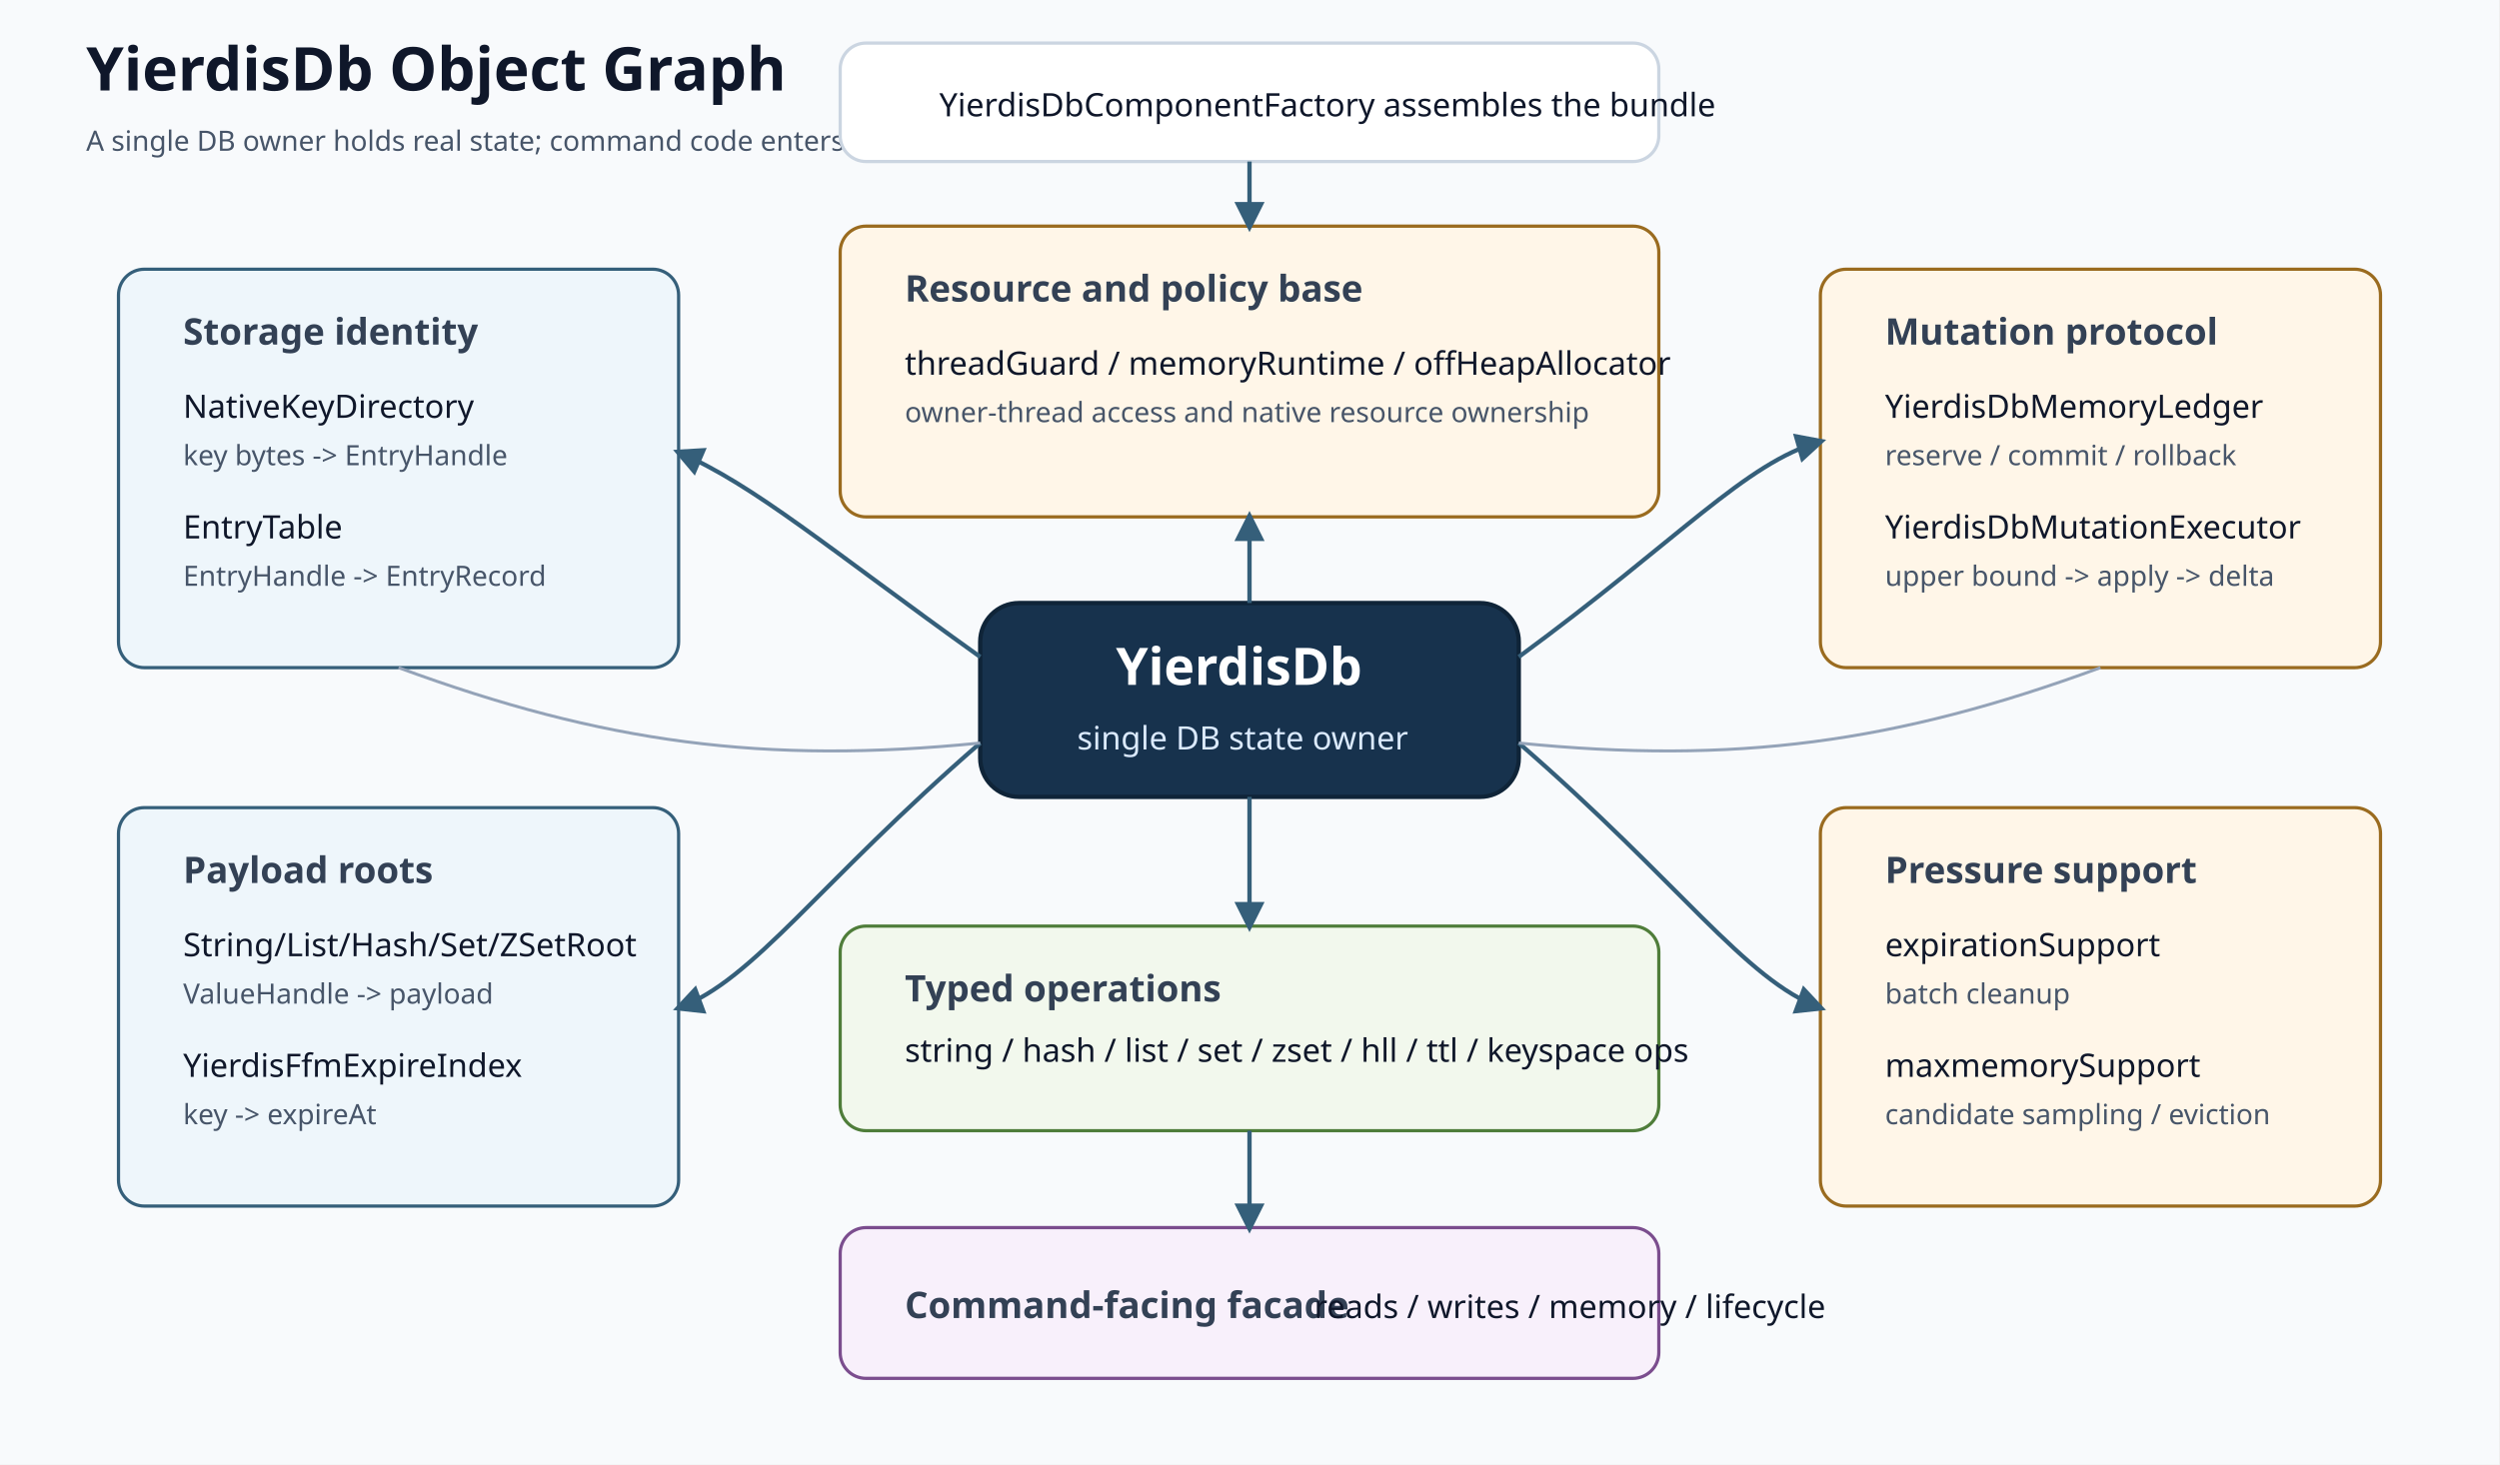
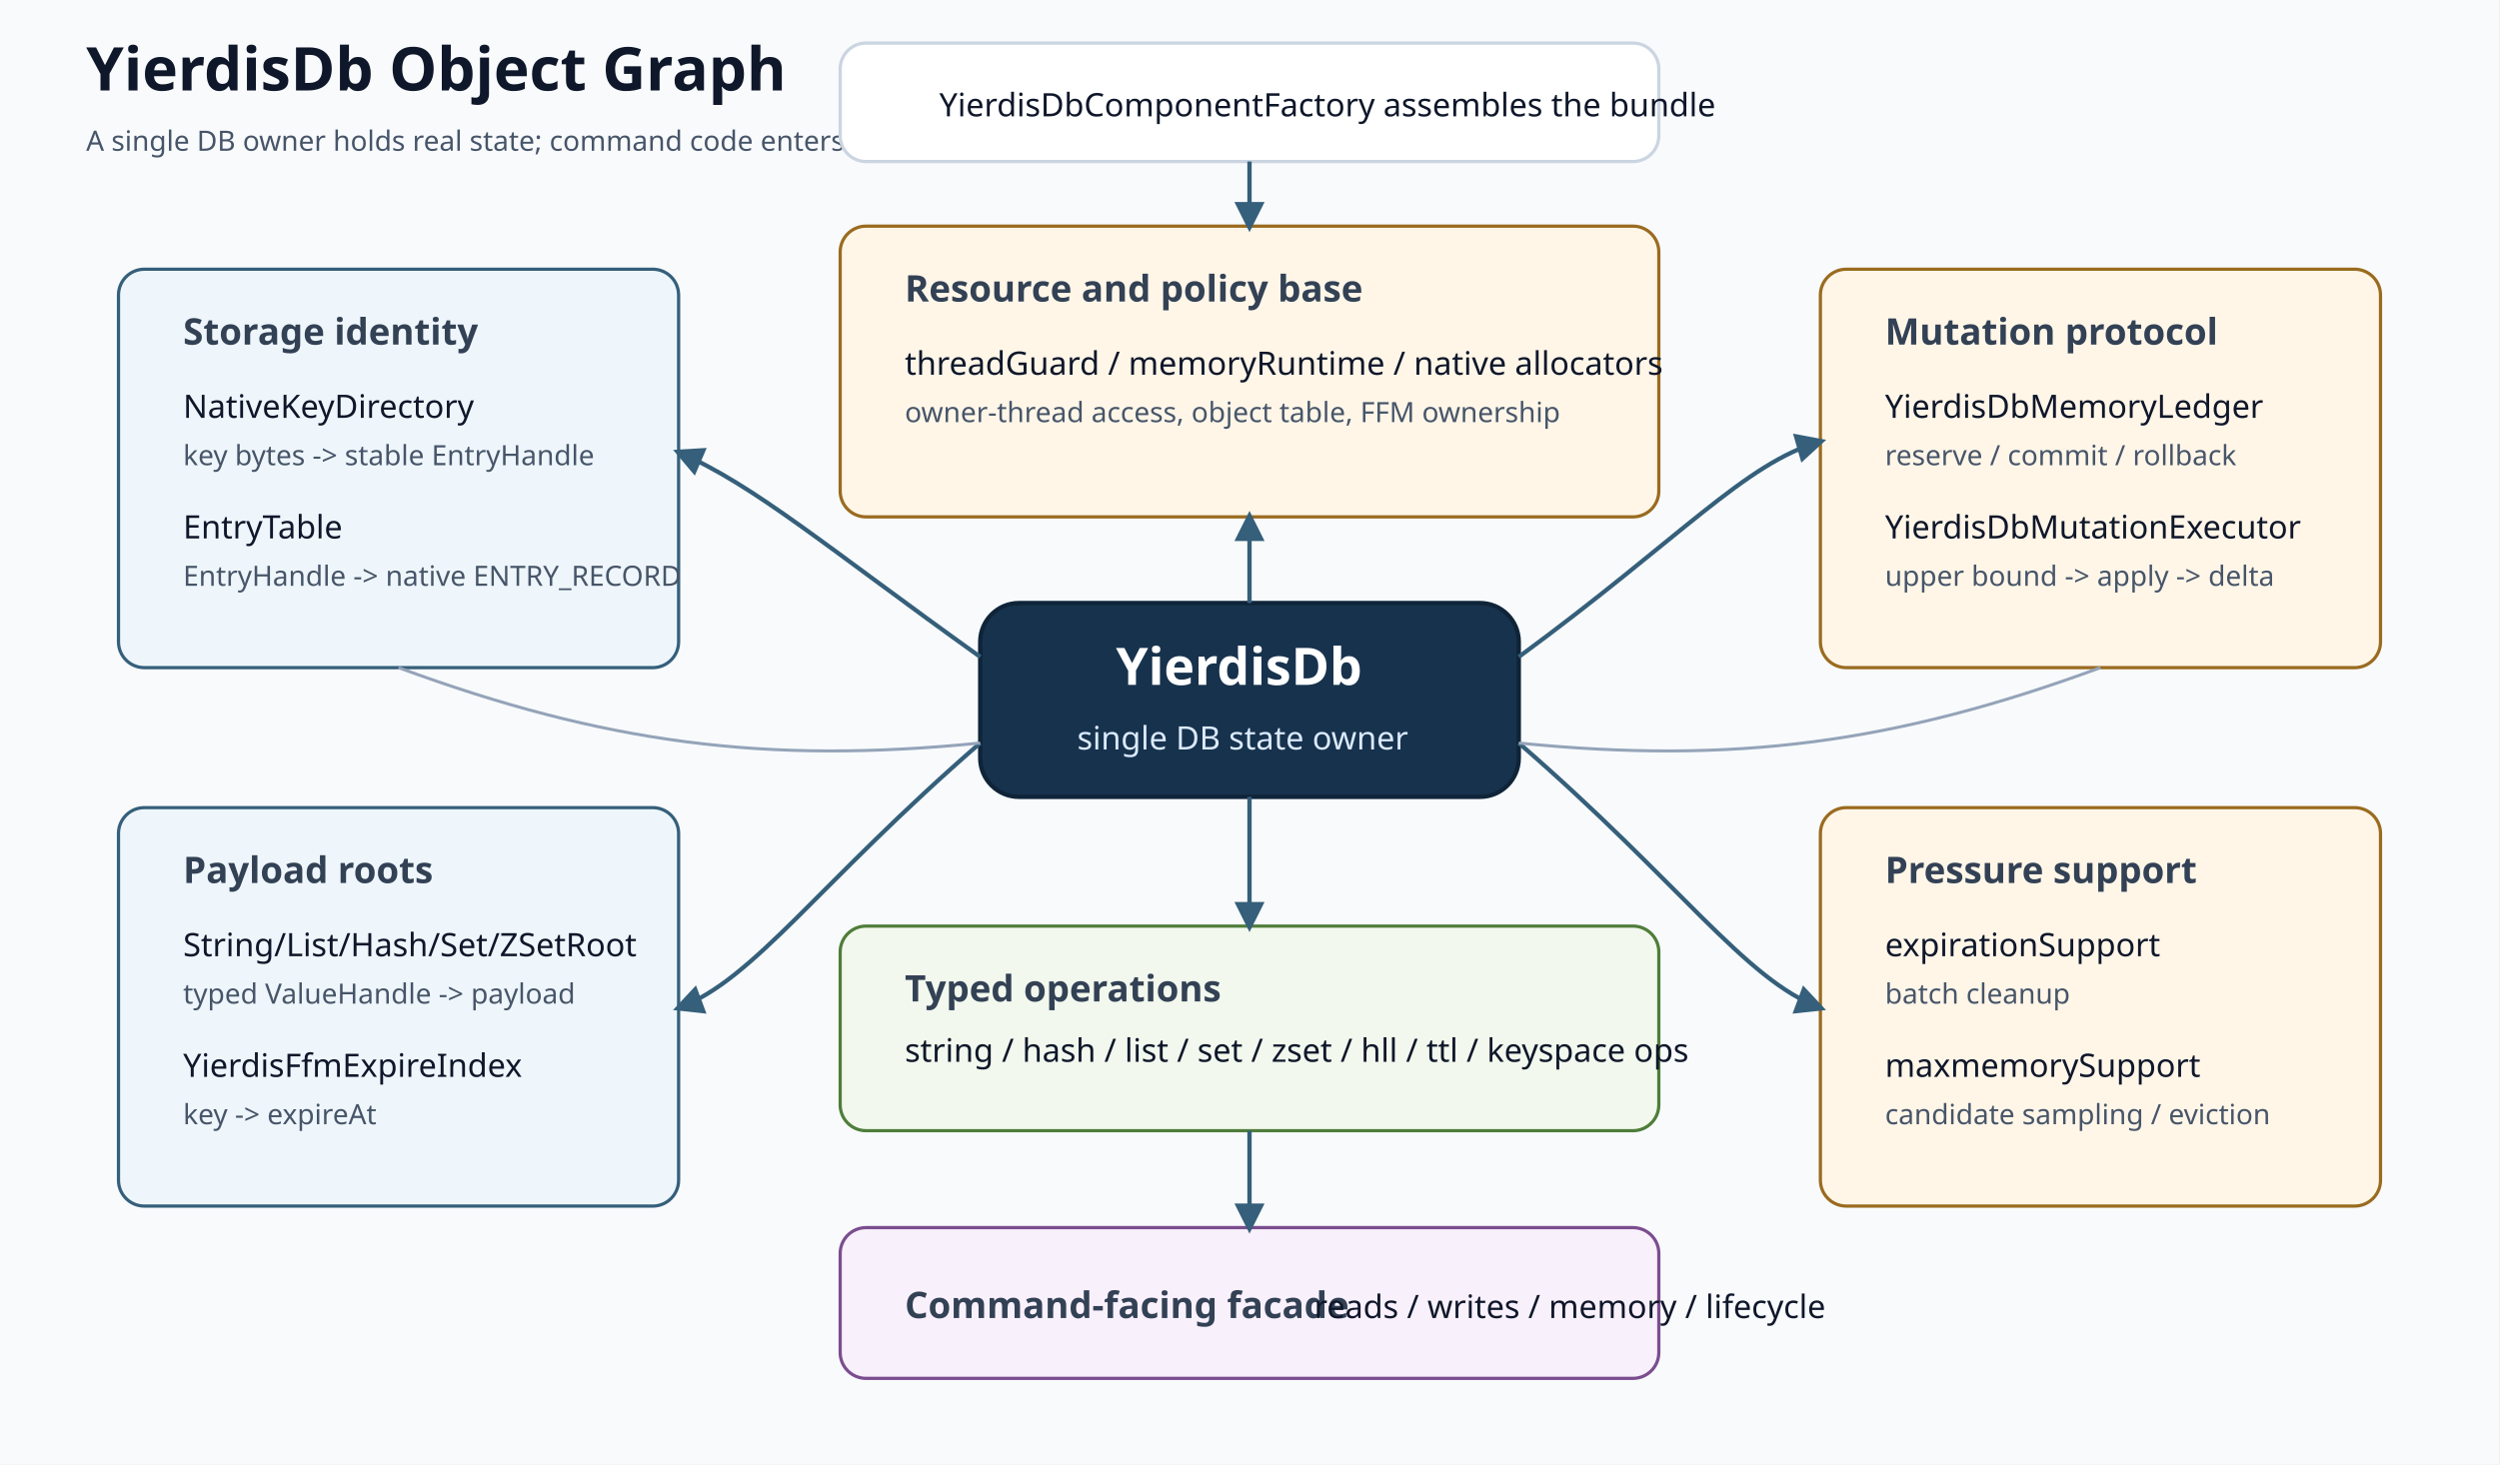
<svg xmlns="http://www.w3.org/2000/svg" width="1160" height="680" viewBox="0 0 1160 680" role="img" aria-labelledby="title desc">
  <defs>
    <marker id="arrow" viewBox="0 0 10 10" refX="8" refY="5" markerWidth="7" markerHeight="7" orient="auto-start-reverse">
      <path d="M 0 0 L 10 5 L 0 10 z" fill="#355f7a" />
    </marker>
    <style>
      .bg { fill: #f8fafc; }
      .center { fill: #17324d; stroke: #0f2438; stroke-width: 2; rx: 18; }
      .center-text { fill: #ffffff; font: 700 24px sans-serif; }
      .box { fill: #ffffff; stroke: #cbd5e1; stroke-width: 1.5; rx: 12; }
      .storage { fill: #eef6fb; stroke: #355f7a; stroke-width: 1.5; rx: 12; }
      .policy { fill: #fff6e8; stroke: #9a6b1f; stroke-width: 1.5; rx: 12; }
      .ops { fill: #f2f8ed; stroke: #4f7d3a; stroke-width: 1.5; rx: 12; }
      .facade { fill: #f8f0fb; stroke: #7b4d8e; stroke-width: 1.5; rx: 12; }
      .title { fill: #0f172a; font: 700 28px sans-serif; }
      .group-title { fill: #334155; font: 700 17px sans-serif; }
      .text { fill: #0f172a; font: 15px sans-serif; }
      .small { fill: #475569; font: 13px sans-serif; }
      .arrow { stroke: #355f7a; stroke-width: 2; marker-end: url(#arrow); fill: none; }
      .thin { stroke: #94a3b8; stroke-width: 1.4; fill: none; }
    </style>
  </defs>
  <rect class="bg" width="1160" height="680" />
  <text class="title" x="40" y="42">YierdisDb Object Graph</text>
  <text class="small" x="40" y="70">A single DB owner holds real state; command code enters through narrowed facades.</text>
  <rect class="center" x="455" y="280" width="250" height="90" />
  <text class="center-text" x="518" y="318">YierdisDb</text>
  <text x="500" y="348" fill="#dbeafe" font-family="sans-serif" font-size="15">single DB state owner</text>
  <rect class="storage" x="55" y="125" width="260" height="185" />
  <text class="group-title" x="85" y="160">Storage identity</text>
  <text class="text" x="85" y="194">NativeKeyDirectory</text>
-   <text class="small" x="85" y="216">key bytes -&gt; EntryHandle</text>
+   <text class="small" x="85" y="216">key bytes -&gt; stable EntryHandle</text>
  <text class="text" x="85" y="250">EntryTable</text>
-   <text class="small" x="85" y="272">EntryHandle -&gt; EntryRecord</text>
+   <text class="small" x="85" y="272">EntryHandle -&gt; native ENTRY_RECORD</text>
  <rect class="storage" x="55" y="375" width="260" height="185" />
  <text class="group-title" x="85" y="410">Payload roots</text>
  <text class="text" x="85" y="444">String/List/Hash/Set/ZSetRoot</text>
-   <text class="small" x="85" y="466">ValueHandle -&gt; payload</text>
+   <text class="small" x="85" y="466">typed ValueHandle -&gt; payload</text>
  <text class="text" x="85" y="500">YierdisFfmExpireIndex</text>
  <text class="small" x="85" y="522">key -&gt; expireAt</text>
  <rect class="policy" x="390" y="105" width="380" height="135" />
  <text class="group-title" x="420" y="140">Resource and policy base</text>
-   <text class="text" x="420" y="174">threadGuard / memoryRuntime / offHeapAllocator</text>
-   <text class="small" x="420" y="196">owner-thread access and native resource ownership</text>
+   <text class="text" x="420" y="174">threadGuard / memoryRuntime / native allocators</text>
+   <text class="small" x="420" y="196">owner-thread access, object table, FFM ownership</text>
  <rect class="policy" x="845" y="125" width="260" height="185" />
  <text class="group-title" x="875" y="160">Mutation protocol</text>
  <text class="text" x="875" y="194">YierdisDbMemoryLedger</text>
  <text class="small" x="875" y="216">reserve / commit / rollback</text>
  <text class="text" x="875" y="250">YierdisDbMutationExecutor</text>
  <text class="small" x="875" y="272">upper bound -&gt; apply -&gt; delta</text>
  <rect class="policy" x="845" y="375" width="260" height="185" />
  <text class="group-title" x="875" y="410">Pressure support</text>
  <text class="text" x="875" y="444">expirationSupport</text>
  <text class="small" x="875" y="466">batch cleanup</text>
  <text class="text" x="875" y="500">maxmemorySupport</text>
  <text class="small" x="875" y="522">candidate sampling / eviction</text>
  <rect class="ops" x="390" y="430" width="380" height="95" />
  <text class="group-title" x="420" y="465">Typed operations</text>
  <text class="text" x="420" y="493">string / hash / list / set / zset / hll / ttl / keyspace ops</text>
  <rect class="facade" x="390" y="570" width="380" height="70" />
  <text class="group-title" x="420" y="612">Command-facing facade</text>
  <text class="text" x="610" y="612">reads / writes / memory / lifecycle</text>
  <rect class="box" x="390" y="20" width="380" height="55" />
  <text class="text" x="436" y="54">YierdisDbComponentFactory assembles the bundle</text>
  <path class="arrow" d="M 455 305 C 385 255 350 225 315 210" />
  <path class="arrow" d="M 455 345 C 380 410 350 455 315 468" />
  <path class="arrow" d="M 580 280 L 580 240" />
  <path class="arrow" d="M 705 305 C 780 250 810 215 845 205" />
  <path class="arrow" d="M 705 345 C 780 410 810 455 845 468" />
  <path class="arrow" d="M 580 370 L 580 430" />
  <path class="arrow" d="M 580 525 L 580 570" />
  <path class="arrow" d="M 580 75 L 580 105" />
  <path class="thin" d="M 185 310 C 280 345 355 355 455 345" />
  <path class="thin" d="M 975 310 C 880 345 805 355 705 345" />
</svg>
